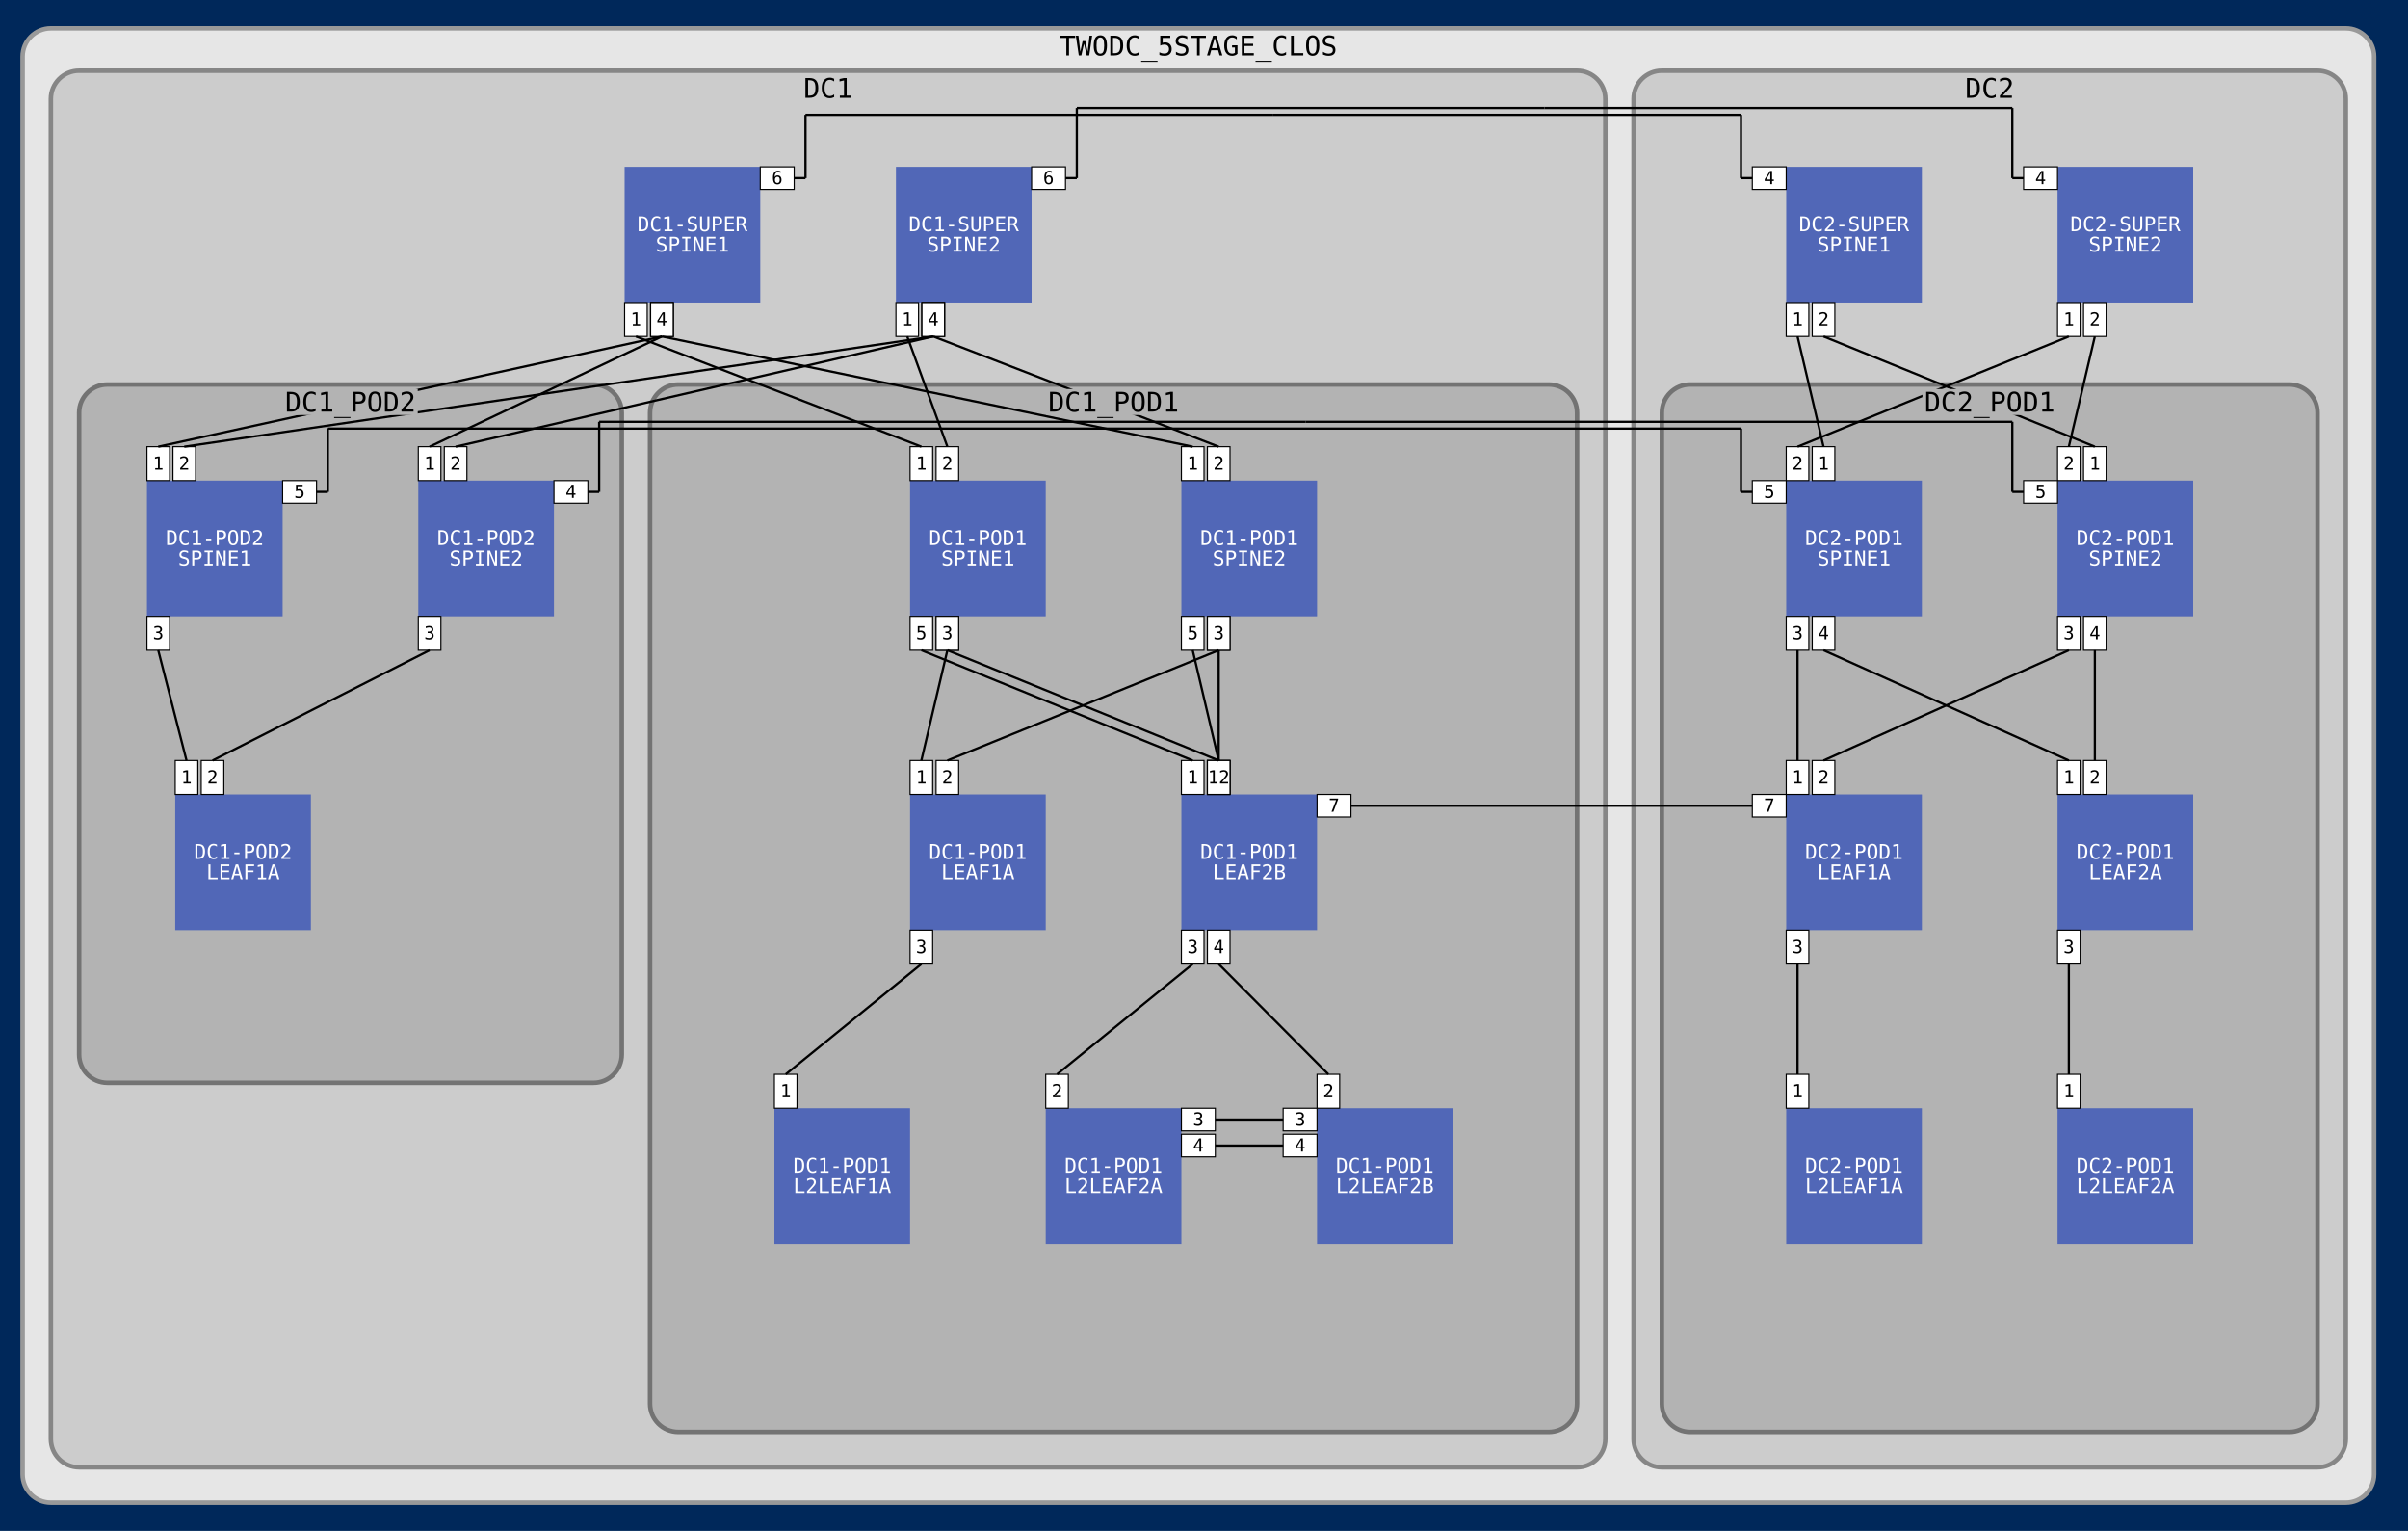
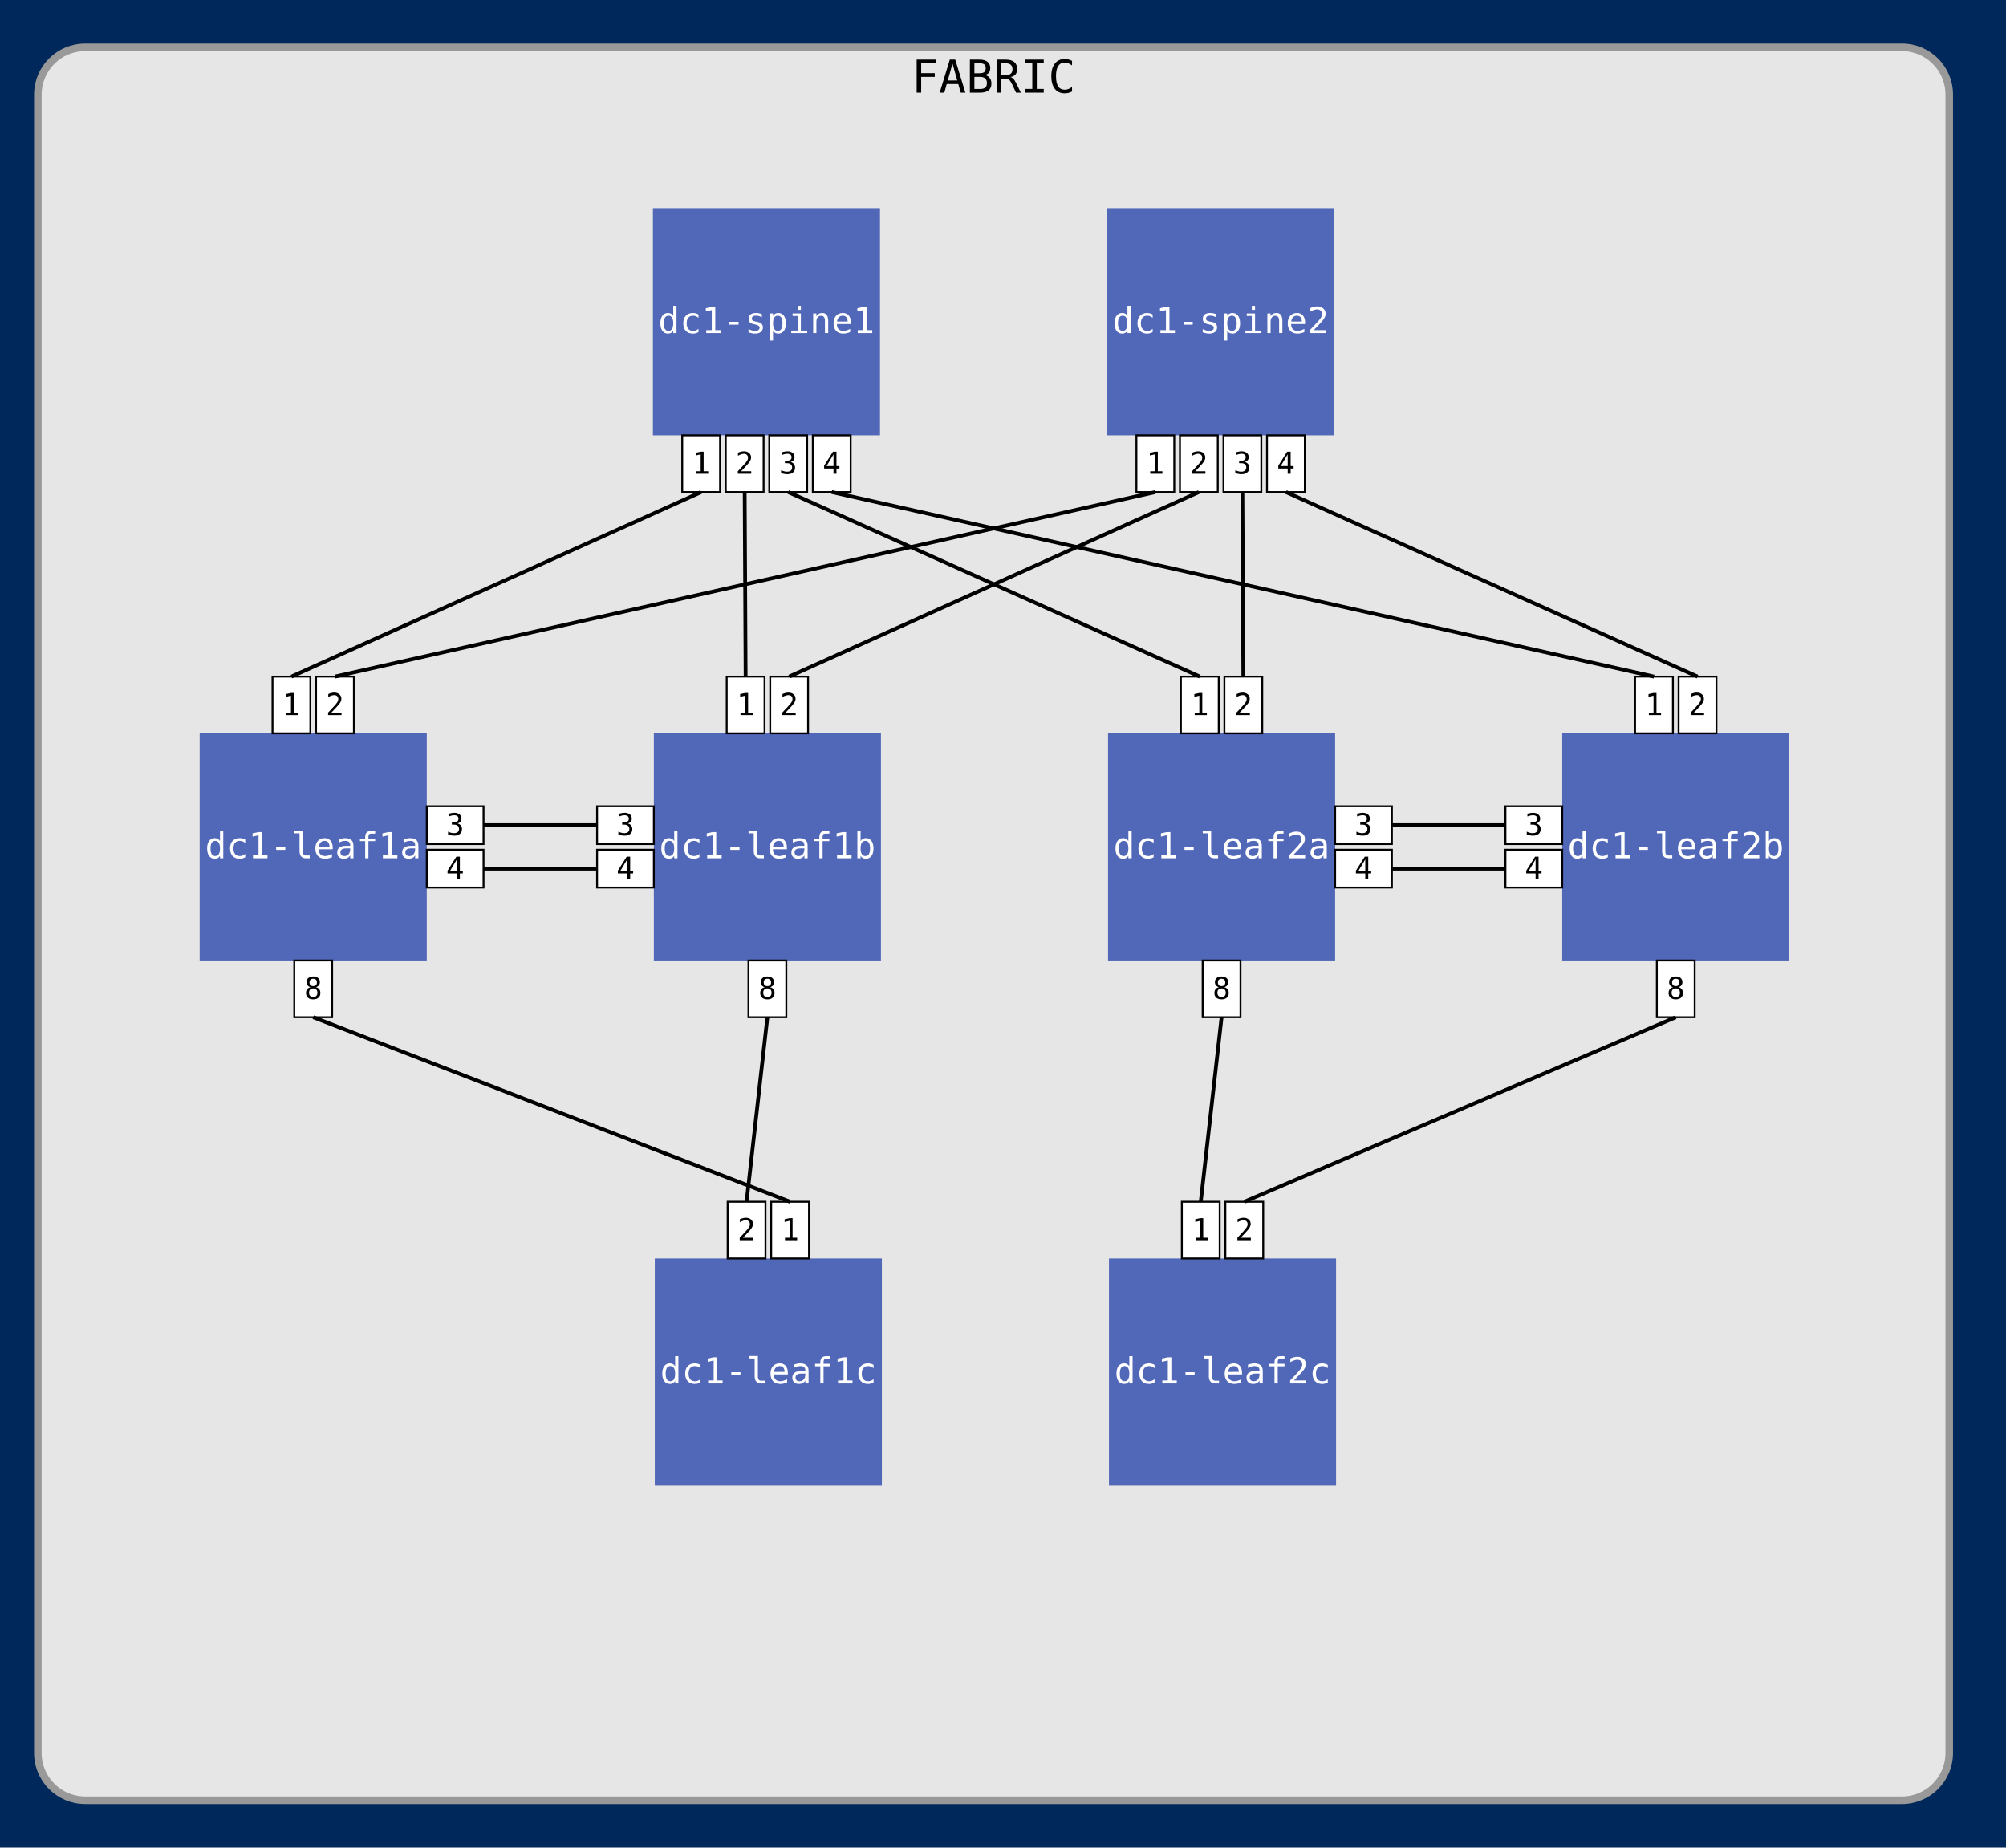
- <svg xmlns="http://www.w3.org/2000/svg" width="500" height="317.782" viewBox="0 -1353.75 2130 1353.75" font-family="monospace">
+ <svg xmlns="http://www.w3.org/2000/svg" width="1060" height="976.25" viewBox="0 -976.25 1060 976.25" font-family="monospace">
  <defs>
</defs>
-   <rect x="0" y="-1353.75" width="2130" height="1353.75" fill="#00285A" />
-   <rect x="20" y="-1328.75" width="2080" height="1303.75" fill="hsl(0, 0%, 90%)" rx="25" stroke="hsl(0, 0%, 60.0%)" stroke-width="4" />
-   <rect x="45" y="-1291.25" width="1375" height="1235.0" fill="hsl(0, 0%, 80%)" rx="25" stroke="hsl(0, 0%, 52.5%)" stroke-width="4" />
-   <rect x="70" y="-1013.75" width="480" height="617.5" fill="hsl(0, 0%, 70%)" rx="25" stroke="hsl(0, 0%, 45.0%)" stroke-width="4" />
-   <rect x="155.0" y="-651.25" width="120" height="120" fill="#5167B7" text="DC1-POD2-LEAF1A" />
-   <text x="215.0" y="-594.25" font-size="18" fill="white" text-anchor="middle" dy="0em">DC1-POD2</text>
-   <text x="215.0" y="-576.25" font-size="18" fill="white" text-anchor="middle" dy="0em">LEAF1A</text>
-   <rect x="130.0" y="-928.75" width="120" height="120" fill="#5167B7" text="DC1-POD2-SPINE1" />
-   <text x="190.0" y="-871.75" font-size="18" fill="white" text-anchor="middle" dy="0em">DC1-POD2</text>
-   <text x="190.0" y="-853.75" font-size="18" fill="white" text-anchor="middle" dy="0em">SPINE1</text>
-   <rect x="370.0" y="-928.75" width="120" height="120" fill="#5167B7" text="DC1-POD2-SPINE2" />
-   <text x="430.0" y="-871.75" font-size="18" fill="white" text-anchor="middle" dy="0em">DC1-POD2</text>
-   <text x="430.0" y="-853.75" font-size="18" fill="white" text-anchor="middle" dy="0em">SPINE2</text>
-   <rect x="575" y="-1013.75" width="820" height="926.25" fill="hsl(0, 0%, 70%)" rx="25" stroke="hsl(0, 0%, 45.0%)" stroke-width="4" />
-   <rect x="685.0" y="-373.75" width="120" height="120" fill="#5167B7" text="DC1-POD1-L2LEAF1A" />
-   <text x="745.0" y="-316.75" font-size="18" fill="white" text-anchor="middle" dy="0em">DC1-POD1</text>
-   <text x="745.0" y="-298.75" font-size="18" fill="white" text-anchor="middle" dy="0em">L2LEAF1A</text>
-   <rect x="925.0" y="-373.75" width="120" height="120" fill="#5167B7" text="DC1-POD1-L2LEAF2A" />
-   <text x="985.0" y="-316.75" font-size="18" fill="white" text-anchor="middle" dy="0em">DC1-POD1</text>
-   <text x="985.0" y="-298.75" font-size="18" fill="white" text-anchor="middle" dy="0em">L2LEAF2A</text>
-   <rect x="1165.0" y="-373.75" width="120" height="120" fill="#5167B7" text="DC1-POD1-L2LEAF2B" />
-   <text x="1225.0" y="-316.75" font-size="18" fill="white" text-anchor="middle" dy="0em">DC1-POD1</text>
-   <text x="1225.0" y="-298.75" font-size="18" fill="white" text-anchor="middle" dy="0em">L2LEAF2B</text>
-   <rect x="805.0" y="-651.25" width="120" height="120" fill="#5167B7" text="DC1-POD1-LEAF1A" />
-   <text x="865.0" y="-594.25" font-size="18" fill="white" text-anchor="middle" dy="0em">DC1-POD1</text>
-   <text x="865.0" y="-576.25" font-size="18" fill="white" text-anchor="middle" dy="0em">LEAF1A</text>
-   <rect x="1045.0" y="-651.25" width="120" height="120" fill="#5167B7" text="DC1-POD1-LEAF2B" />
-   <text x="1105.0" y="-594.25" font-size="18" fill="white" text-anchor="middle" dy="0em">DC1-POD1</text>
-   <text x="1105.0" y="-576.25" font-size="18" fill="white" text-anchor="middle" dy="0em">LEAF2B</text>
-   <rect x="805.0" y="-928.75" width="120" height="120" fill="#5167B7" text="DC1-POD1-SPINE1" />
-   <text x="865.0" y="-871.75" font-size="18" fill="white" text-anchor="middle" dy="0em">DC1-POD1</text>
-   <text x="865.0" y="-853.75" font-size="18" fill="white" text-anchor="middle" dy="0em">SPINE1</text>
-   <rect x="1045.0" y="-928.75" width="120" height="120" fill="#5167B7" text="DC1-POD1-SPINE2" />
-   <text x="1105.0" y="-871.75" font-size="18" fill="white" text-anchor="middle" dy="0em">DC1-POD1</text>
-   <text x="1105.0" y="-853.75" font-size="18" fill="white" text-anchor="middle" dy="0em">SPINE2</text>
-   <rect x="552.5" y="-1206.25" width="120" height="120" fill="#5167B7" text="DC1-SUPER-SPINE1" />
-   <text x="612.5" y="-1149.25" font-size="18" fill="white" text-anchor="middle" dy="0em">DC1-SUPER</text>
-   <text x="612.5" y="-1131.25" font-size="18" fill="white" text-anchor="middle" dy="0em">SPINE1</text>
-   <rect x="792.5" y="-1206.25" width="120" height="120" fill="#5167B7" text="DC1-SUPER-SPINE2" />
-   <text x="852.5" y="-1149.25" font-size="18" fill="white" text-anchor="middle" dy="0em">DC1-SUPER</text>
-   <text x="852.5" y="-1131.25" font-size="18" fill="white" text-anchor="middle" dy="0em">SPINE2</text>
-   <rect x="1445" y="-1291.25" width="630" height="1235.0" fill="hsl(0, 0%, 80%)" rx="25" stroke="hsl(0, 0%, 52.5%)" stroke-width="4" />
-   <rect x="1470" y="-1013.75" width="580" height="926.25" fill="hsl(0, 0%, 70%)" rx="25" stroke="hsl(0, 0%, 45.0%)" stroke-width="4" />
-   <rect x="1580.0" y="-373.75" width="120" height="120" fill="#5167B7" text="DC2-POD1-L2LEAF1A" />
-   <text x="1640.0" y="-316.75" font-size="18" fill="white" text-anchor="middle" dy="0em">DC2-POD1</text>
-   <text x="1640.0" y="-298.75" font-size="18" fill="white" text-anchor="middle" dy="0em">L2LEAF1A</text>
-   <rect x="1820.0" y="-373.75" width="120" height="120" fill="#5167B7" text="DC2-POD1-L2LEAF2A" />
-   <text x="1880.0" y="-316.75" font-size="18" fill="white" text-anchor="middle" dy="0em">DC2-POD1</text>
-   <text x="1880.0" y="-298.75" font-size="18" fill="white" text-anchor="middle" dy="0em">L2LEAF2A</text>
-   <rect x="1580.0" y="-651.25" width="120" height="120" fill="#5167B7" text="DC2-POD1-LEAF1A" />
-   <text x="1640.0" y="-594.25" font-size="18" fill="white" text-anchor="middle" dy="0em">DC2-POD1</text>
-   <text x="1640.0" y="-576.25" font-size="18" fill="white" text-anchor="middle" dy="0em">LEAF1A</text>
-   <rect x="1820.0" y="-651.25" width="120" height="120" fill="#5167B7" text="DC2-POD1-LEAF2A" />
-   <text x="1880.0" y="-594.25" font-size="18" fill="white" text-anchor="middle" dy="0em">DC2-POD1</text>
-   <text x="1880.0" y="-576.25" font-size="18" fill="white" text-anchor="middle" dy="0em">LEAF2A</text>
-   <rect x="1580.0" y="-928.75" width="120" height="120" fill="#5167B7" text="DC2-POD1-SPINE1" />
-   <text x="1640.0" y="-871.75" font-size="18" fill="white" text-anchor="middle" dy="0em">DC2-POD1</text>
-   <text x="1640.0" y="-853.75" font-size="18" fill="white" text-anchor="middle" dy="0em">SPINE1</text>
-   <rect x="1820.0" y="-928.75" width="120" height="120" fill="#5167B7" text="DC2-POD1-SPINE2" />
-   <text x="1880.0" y="-871.75" font-size="18" fill="white" text-anchor="middle" dy="0em">DC2-POD1</text>
-   <text x="1880.0" y="-853.75" font-size="18" fill="white" text-anchor="middle" dy="0em">SPINE2</text>
-   <rect x="1580.0" y="-1206.25" width="120" height="120" fill="#5167B7" text="DC2-SUPER-SPINE1" />
-   <text x="1640.0" y="-1149.25" font-size="18" fill="white" text-anchor="middle" dy="0em">DC2-SUPER</text>
-   <text x="1640.0" y="-1131.25" font-size="18" fill="white" text-anchor="middle" dy="0em">SPINE1</text>
-   <rect x="1820.0" y="-1206.25" width="120" height="120" fill="#5167B7" text="DC2-SUPER-SPINE2" />
-   <text x="1880.0" y="-1149.25" font-size="18" fill="white" text-anchor="middle" dy="0em">DC2-SUPER</text>
-   <text x="1880.0" y="-1131.25" font-size="18" fill="white" text-anchor="middle" dy="0em">SPINE2</text>
-   <rect x="552.5" y="-1086.25" width="20" height="30" fill="white" stroke="black" />
-   <text x="562.5" y="-1065.917" font-size="16" fill="black" text-anchor="middle" dy="0em">1</text>
-   <rect x="575.5" y="-1086.25" width="20" height="30" fill="white" stroke="black" />
-   <text x="585.5" y="-1065.917" font-size="16" fill="black" text-anchor="middle" dy="0em">2</text>
-   <rect x="575.5" y="-1086.25" width="20" height="30" fill="white" stroke="black" />
-   <text x="585.5" y="-1065.917" font-size="16" fill="black" text-anchor="middle" dy="0em">3</text>
-   <rect x="575.5" y="-1086.25" width="20" height="30" fill="white" stroke="black" />
-   <text x="585.5" y="-1065.917" font-size="16" fill="black" text-anchor="middle" dy="0em">4</text>
-   <rect x="672.5" y="-1206.25" width="30" height="20" fill="white" stroke="black" />
-   <text x="687.5" y="-1190.917" font-size="16" fill="black" text-anchor="middle" dy="0em">6</text>
-   <rect x="792.5" y="-1086.25" width="20" height="30" fill="white" stroke="black" />
-   <text x="802.5" y="-1065.917" font-size="16" fill="black" text-anchor="middle" dy="0em">1</text>
-   <rect x="815.5" y="-1086.25" width="20" height="30" fill="white" stroke="black" />
-   <text x="825.5" y="-1065.917" font-size="16" fill="black" text-anchor="middle" dy="0em">2</text>
-   <rect x="815.5" y="-1086.25" width="20" height="30" fill="white" stroke="black" />
-   <text x="825.5" y="-1065.917" font-size="16" fill="black" text-anchor="middle" dy="0em">3</text>
-   <rect x="815.5" y="-1086.25" width="20" height="30" fill="white" stroke="black" />
-   <text x="825.5" y="-1065.917" font-size="16" fill="black" text-anchor="middle" dy="0em">4</text>
-   <rect x="912.5" y="-1206.25" width="30" height="20" fill="white" stroke="black" />
-   <text x="927.5" y="-1190.917" font-size="16" fill="black" text-anchor="middle" dy="0em">6</text>
-   <rect x="1820.0" y="-1086.25" width="20" height="30" fill="white" stroke="black" />
-   <text x="1830.0" y="-1065.917" font-size="16" fill="black" text-anchor="middle" dy="0em">1</text>
-   <rect x="1843.0" y="-1086.25" width="20" height="30" fill="white" stroke="black" />
-   <text x="1853.0" y="-1065.917" font-size="16" fill="black" text-anchor="middle" dy="0em">2</text>
-   <rect x="1790.0" y="-1206.25" width="30" height="20" fill="white" stroke="black" />
-   <text x="1805.0" y="-1190.917" font-size="16" fill="black" text-anchor="middle" dy="0em">4</text>
-   <rect x="1580.0" y="-1086.25" width="20" height="30" fill="white" stroke="black" />
-   <text x="1590.0" y="-1065.917" font-size="16" fill="black" text-anchor="middle" dy="0em">1</text>
-   <rect x="1603.0" y="-1086.25" width="20" height="30" fill="white" stroke="black" />
-   <text x="1613.0" y="-1065.917" font-size="16" fill="black" text-anchor="middle" dy="0em">2</text>
-   <rect x="1550.0" y="-1206.25" width="30" height="20" fill="white" stroke="black" />
-   <text x="1565.0" y="-1190.917" font-size="16" fill="black" text-anchor="middle" dy="0em">4</text>
-   <rect x="805.0" y="-958.75" width="20" height="30" fill="white" stroke="black" />
-   <text x="815.0" y="-938.417" font-size="16" fill="black" text-anchor="middle" dy="0em">1</text>
-   <rect x="828.0" y="-958.75" width="20" height="30" fill="white" stroke="black" />
-   <text x="838.0" y="-938.417" font-size="16" fill="black" text-anchor="middle" dy="0em">2</text>
-   <rect x="805.0" y="-808.75" width="20" height="30" fill="white" stroke="black" />
-   <text x="815.0" y="-788.417" font-size="16" fill="black" text-anchor="middle" dy="0em">5</text>
-   <rect x="828.0" y="-808.75" width="20" height="30" fill="white" stroke="black" />
-   <text x="838.0" y="-788.417" font-size="16" fill="black" text-anchor="middle" dy="0em">8</text>
-   <rect x="828.0" y="-808.75" width="20" height="30" fill="white" stroke="black" />
-   <text x="838.0" y="-788.417" font-size="16" fill="black" text-anchor="middle" dy="0em">3</text>
-   <rect x="1045.0" y="-958.75" width="20" height="30" fill="white" stroke="black" />
-   <text x="1055.0" y="-938.417" font-size="16" fill="black" text-anchor="middle" dy="0em">1</text>
-   <rect x="1068.0" y="-958.75" width="20" height="30" fill="white" stroke="black" />
-   <text x="1078.0" y="-938.417" font-size="16" fill="black" text-anchor="middle" dy="0em">2</text>
-   <rect x="1045.0" y="-808.75" width="20" height="30" fill="white" stroke="black" />
-   <text x="1055.0" y="-788.417" font-size="16" fill="black" text-anchor="middle" dy="0em">5</text>
-   <rect x="1068.0" y="-808.75" width="20" height="30" fill="white" stroke="black" />
-   <text x="1078.0" y="-788.417" font-size="16" fill="black" text-anchor="middle" dy="0em">8</text>
-   <rect x="1068.0" y="-808.75" width="20" height="30" fill="white" stroke="black" />
-   <text x="1078.0" y="-788.417" font-size="16" fill="black" text-anchor="middle" dy="0em">3</text>
-   <rect x="130.0" y="-958.75" width="20" height="30" fill="white" stroke="black" />
-   <text x="140.0" y="-938.417" font-size="16" fill="black" text-anchor="middle" dy="0em">1</text>
-   <rect x="153.0" y="-958.75" width="20" height="30" fill="white" stroke="black" />
-   <text x="163.0" y="-938.417" font-size="16" fill="black" text-anchor="middle" dy="0em">2</text>
-   <rect x="130.0" y="-808.75" width="20" height="30" fill="white" stroke="black" />
-   <text x="140.0" y="-788.417" font-size="16" fill="black" text-anchor="middle" dy="0em">3</text>
-   <rect x="250.0" y="-928.75" width="30" height="20" fill="white" stroke="black" />
-   <text x="265.0" y="-913.417" font-size="16" fill="black" text-anchor="middle" dy="0em">5</text>
-   <rect x="370.0" y="-958.75" width="20" height="30" fill="white" stroke="black" />
-   <text x="380.0" y="-938.417" font-size="16" fill="black" text-anchor="middle" dy="0em">1</text>
-   <rect x="393.0" y="-958.75" width="20" height="30" fill="white" stroke="black" />
-   <text x="403.0" y="-938.417" font-size="16" fill="black" text-anchor="middle" dy="0em">2</text>
-   <rect x="370.0" y="-808.75" width="20" height="30" fill="white" stroke="black" />
-   <text x="380.0" y="-788.417" font-size="16" fill="black" text-anchor="middle" dy="0em">3</text>
-   <rect x="490.0" y="-928.75" width="30" height="20" fill="white" stroke="black" />
-   <text x="505.0" y="-913.417" font-size="16" fill="black" text-anchor="middle" dy="0em">4</text>
-   <rect x="1580.0" y="-958.75" width="20" height="30" fill="white" stroke="black" />
-   <text x="1590.0" y="-938.417" font-size="16" fill="black" text-anchor="middle" dy="0em">2</text>
-   <rect x="1603.0" y="-958.75" width="20" height="30" fill="white" stroke="black" />
-   <text x="1613.0" y="-938.417" font-size="16" fill="black" text-anchor="middle" dy="0em">1</text>
-   <rect x="1580.0" y="-808.75" width="20" height="30" fill="white" stroke="black" />
-   <text x="1590.0" y="-788.417" font-size="16" fill="black" text-anchor="middle" dy="0em">3</text>
-   <rect x="1603.0" y="-808.75" width="20" height="30" fill="white" stroke="black" />
-   <text x="1613.0" y="-788.417" font-size="16" fill="black" text-anchor="middle" dy="0em">4</text>
-   <rect x="1550.0" y="-928.75" width="30" height="20" fill="white" stroke="black" />
-   <text x="1565.0" y="-913.417" font-size="16" fill="black" text-anchor="middle" dy="0em">5</text>
-   <rect x="1820.0" y="-958.75" width="20" height="30" fill="white" stroke="black" />
-   <text x="1830.0" y="-938.417" font-size="16" fill="black" text-anchor="middle" dy="0em">2</text>
-   <rect x="1843.0" y="-958.75" width="20" height="30" fill="white" stroke="black" />
-   <text x="1853.0" y="-938.417" font-size="16" fill="black" text-anchor="middle" dy="0em">1</text>
-   <rect x="1820.0" y="-808.75" width="20" height="30" fill="white" stroke="black" />
-   <text x="1830.0" y="-788.417" font-size="16" fill="black" text-anchor="middle" dy="0em">3</text>
-   <rect x="1843.0" y="-808.75" width="20" height="30" fill="white" stroke="black" />
-   <text x="1853.0" y="-788.417" font-size="16" fill="black" text-anchor="middle" dy="0em">4</text>
-   <rect x="1790.0" y="-928.75" width="30" height="20" fill="white" stroke="black" />
-   <text x="1805.0" y="-913.417" font-size="16" fill="black" text-anchor="middle" dy="0em">5</text>
-   <rect x="805.0" y="-681.25" width="20" height="30" fill="white" stroke="black" />
-   <text x="815.0" y="-660.917" font-size="16" fill="black" text-anchor="middle" dy="0em">1</text>
-   <rect x="828.0" y="-681.25" width="20" height="30" fill="white" stroke="black" />
-   <text x="838.0" y="-660.917" font-size="16" fill="black" text-anchor="middle" dy="0em">2</text>
-   <rect x="805.0" y="-531.25" width="20" height="30" fill="white" stroke="black" />
-   <text x="815.0" y="-510.917" font-size="16" fill="black" text-anchor="middle" dy="0em">3</text>
-   <rect x="1045.0" y="-681.25" width="20" height="30" fill="white" stroke="black" />
-   <text x="1055.0" y="-660.917" font-size="16" fill="black" text-anchor="middle" dy="0em">1</text>
-   <rect x="1068.0" y="-681.25" width="20" height="30" fill="white" stroke="black" />
-   <text x="1078.0" y="-660.917" font-size="16" fill="black" text-anchor="middle" dy="0em">2</text>
-   <rect x="1068.0" y="-681.25" width="20" height="30" fill="white" stroke="black" />
-   <text x="1078.0" y="-660.917" font-size="16" fill="black" text-anchor="middle" dy="0em">11</text>
-   <rect x="1068.0" y="-681.25" width="20" height="30" fill="white" stroke="black" />
-   <text x="1078.0" y="-660.917" font-size="16" fill="black" text-anchor="middle" dy="0em">12</text>
-   <rect x="1045.0" y="-531.25" width="20" height="30" fill="white" stroke="black" />
-   <text x="1055.0" y="-510.917" font-size="16" fill="black" text-anchor="middle" dy="0em">3</text>
-   <rect x="1068.0" y="-531.25" width="20" height="30" fill="white" stroke="black" />
-   <text x="1078.0" y="-510.917" font-size="16" fill="black" text-anchor="middle" dy="0em">4</text>
-   <rect x="1165.0" y="-651.25" width="30" height="20" fill="white" stroke="black" />
-   <text x="1180.0" y="-635.917" font-size="16" fill="black" text-anchor="middle" dy="0em">7</text>
-   <rect x="155.0" y="-681.25" width="20" height="30" fill="white" stroke="black" />
-   <text x="165.0" y="-660.917" font-size="16" fill="black" text-anchor="middle" dy="0em">1</text>
-   <rect x="178.0" y="-681.25" width="20" height="30" fill="white" stroke="black" />
-   <text x="188.0" y="-660.917" font-size="16" fill="black" text-anchor="middle" dy="0em">2</text>
-   <rect x="1580.0" y="-681.25" width="20" height="30" fill="white" stroke="black" />
-   <text x="1590.0" y="-660.917" font-size="16" fill="black" text-anchor="middle" dy="0em">1</text>
-   <rect x="1603.0" y="-681.25" width="20" height="30" fill="white" stroke="black" />
-   <text x="1613.0" y="-660.917" font-size="16" fill="black" text-anchor="middle" dy="0em">2</text>
-   <rect x="1580.0" y="-531.25" width="20" height="30" fill="white" stroke="black" />
-   <text x="1590.0" y="-510.917" font-size="16" fill="black" text-anchor="middle" dy="0em">3</text>
-   <rect x="1550.0" y="-651.25" width="30" height="20" fill="white" stroke="black" />
-   <text x="1565.0" y="-635.917" font-size="16" fill="black" text-anchor="middle" dy="0em">7</text>
-   <rect x="1820.0" y="-681.25" width="20" height="30" fill="white" stroke="black" />
-   <text x="1830.0" y="-660.917" font-size="16" fill="black" text-anchor="middle" dy="0em">1</text>
-   <rect x="1843.0" y="-681.25" width="20" height="30" fill="white" stroke="black" />
-   <text x="1853.0" y="-660.917" font-size="16" fill="black" text-anchor="middle" dy="0em">2</text>
-   <rect x="1820.0" y="-531.25" width="20" height="30" fill="white" stroke="black" />
-   <text x="1830.0" y="-510.917" font-size="16" fill="black" text-anchor="middle" dy="0em">3</text>
-   <rect x="685.0" y="-403.75" width="20" height="30" fill="white" stroke="black" />
-   <text x="695.0" y="-383.417" font-size="16" fill="black" text-anchor="middle" dy="0em">1</text>
-   <rect x="925.0" y="-403.75" width="20" height="30" fill="white" stroke="black" />
-   <text x="935.0" y="-383.417" font-size="16" fill="black" text-anchor="middle" dy="0em">2</text>
-   <rect x="1045.0" y="-373.75" width="30" height="20" fill="white" stroke="black" />
-   <text x="1060.0" y="-358.417" font-size="16" fill="black" text-anchor="middle" dy="0em">3</text>
-   <rect x="1045.0" y="-350.75" width="30" height="20" fill="white" stroke="black" />
-   <text x="1060.0" y="-335.417" font-size="16" fill="black" text-anchor="middle" dy="0em">4</text>
-   <rect x="1165.0" y="-403.75" width="20" height="30" fill="white" stroke="black" />
-   <text x="1175.0" y="-383.417" font-size="16" fill="black" text-anchor="middle" dy="0em">2</text>
-   <rect x="1135.0" y="-373.75" width="30" height="20" fill="white" stroke="black" />
-   <text x="1150.0" y="-358.417" font-size="16" fill="black" text-anchor="middle" dy="0em">3</text>
-   <rect x="1135.0" y="-350.75" width="30" height="20" fill="white" stroke="black" />
-   <text x="1150.0" y="-335.417" font-size="16" fill="black" text-anchor="middle" dy="0em">4</text>
-   <rect x="1580.0" y="-403.75" width="20" height="30" fill="white" stroke="black" />
-   <text x="1590.0" y="-383.417" font-size="16" fill="black" text-anchor="middle" dy="0em">1</text>
-   <rect x="1820.0" y="-403.75" width="20" height="30" fill="white" stroke="black" />
-   <text x="1830.0" y="-383.417" font-size="16" fill="black" text-anchor="middle" dy="0em">1</text>
-   <path d="M562.5,-1056.25 L815.0,-958.75" stroke="black" stroke-width="2" />
-   <path d="M585.5,-1056.25 L1055.0,-958.75" stroke="black" stroke-width="2" />
-   <path d="M585.5,-1056.25 L140.0,-958.75" stroke="black" stroke-width="2" />
-   <path d="M585.5,-1056.25 L380.0,-958.75" stroke="black" stroke-width="2" />
-   <path d="M702.5,-1196.25 L712.5,-1196.25" stroke="black" stroke-width="2" />
-   <path d="M712.5,-1196.25 L712.5,-1252.25" stroke="black" stroke-width="2" />
-   <path d="M712.5,-1252.25 L1126.25,-1252.25" stroke="black" stroke-width="2" />
-   <path d="M1550.0,-1196.25 L1540.0,-1196.25" stroke="black" stroke-width="2" />
-   <path d="M1540.0,-1196.25 L1540.0,-1252.25" stroke="black" stroke-width="2" />
-   <path d="M1540.0,-1252.25 L1126.25,-1252.25" stroke="black" stroke-width="2" />
-   <path d="M802.5,-1056.25 L838.0,-958.75" stroke="black" stroke-width="2" />
-   <path d="M825.5,-1056.25 L1078.0,-958.75" stroke="black" stroke-width="2" />
-   <path d="M825.5,-1056.25 L163.0,-958.75" stroke="black" stroke-width="2" />
-   <path d="M825.5,-1056.25 L403.0,-958.75" stroke="black" stroke-width="2" />
-   <path d="M942.5,-1196.25 L952.5,-1196.25" stroke="black" stroke-width="2" />
-   <path d="M952.5,-1196.25 L952.5,-1258.25" stroke="black" stroke-width="2" />
-   <path d="M952.5,-1258.25 L1366.25,-1258.25" stroke="black" stroke-width="2" />
-   <path d="M1790.0,-1196.25 L1780.0,-1196.25" stroke="black" stroke-width="2" />
-   <path d="M1780.0,-1196.25 L1780.0,-1258.25" stroke="black" stroke-width="2" />
-   <path d="M1780.0,-1258.25 L1366.25,-1258.25" stroke="black" stroke-width="2" />
-   <path d="M140.0,-778.75 L165.0,-681.25" stroke="black" stroke-width="2" />
-   <path d="M280.0,-918.75 L290.0,-918.75" stroke="black" stroke-width="2" />
-   <path d="M290.0,-918.75 L290.0,-974.75" stroke="black" stroke-width="2" />
-   <path d="M290.0,-974.75 L915.0,-974.75" stroke="black" stroke-width="2" />
-   <path d="M1550.0,-918.75 L1540.0,-918.75" stroke="black" stroke-width="2" />
-   <path d="M1540.0,-918.75 L1540.0,-974.75" stroke="black" stroke-width="2" />
-   <path d="M1540.0,-974.75 L915.0,-974.75" stroke="black" stroke-width="2" />
-   <path d="M380.0,-778.75 L188.0,-681.25" stroke="black" stroke-width="2" />
-   <path d="M520.0,-918.75 L530.0,-918.75" stroke="black" stroke-width="2" />
-   <path d="M530.0,-918.75 L530.0,-980.75" stroke="black" stroke-width="2" />
-   <path d="M530.0,-980.75 L1155.0,-980.75" stroke="black" stroke-width="2" />
-   <path d="M1790.0,-918.75 L1780.0,-918.75" stroke="black" stroke-width="2" />
-   <path d="M1780.0,-918.75 L1780.0,-980.75" stroke="black" stroke-width="2" />
-   <path d="M1780.0,-980.75 L1155.0,-980.75" stroke="black" stroke-width="2" />
-   <path d="M1055.0,-681.25 L815.0,-778.75" stroke="black" stroke-width="2" />
-   <path d="M1078.0,-681.25 L1055.0,-778.75" stroke="black" stroke-width="2" />
-   <path d="M1055.0,-501.25 L935.0,-403.75" stroke="black" stroke-width="2" />
-   <path d="M1078.0,-501.25 L1175.0,-403.75" stroke="black" stroke-width="2" />
-   <path d="M1078.0,-681.25 L838.0,-778.75" stroke="black" stroke-width="2" />
-   <path d="M1078.0,-681.25 L1078.0,-778.75" stroke="black" stroke-width="2" />
-   <path d="M1195.0,-641.25 L1550.0,-641.25" stroke="black" stroke-width="2" />
-   <path d="M1135.0,-363.75 L1075.0,-363.75" stroke="black" stroke-width="2" />
-   <path d="M1135.0,-340.75 L1075.0,-340.75" stroke="black" stroke-width="2" />
-   <path d="M695.0,-403.75 L815.0,-501.25" stroke="black" stroke-width="2" />
-   <path d="M815.0,-681.25 L838.0,-778.75" stroke="black" stroke-width="2" />
-   <path d="M838.0,-681.25 L1078.0,-778.75" stroke="black" stroke-width="2" />
-   <path d="M1830.0,-1056.25 L1590.0,-958.75" stroke="black" stroke-width="2" />
-   <path d="M1853.0,-1056.25 L1830.0,-958.75" stroke="black" stroke-width="2" />
-   <path d="M1590.0,-1056.25 L1613.0,-958.75" stroke="black" stroke-width="2" />
-   <path d="M1613.0,-1056.25 L1853.0,-958.75" stroke="black" stroke-width="2" />
-   <path d="M1590.0,-681.25 L1590.0,-778.75" stroke="black" stroke-width="2" />
-   <path d="M1613.0,-681.25 L1830.0,-778.75" stroke="black" stroke-width="2" />
-   <path d="M1590.0,-501.25 L1590.0,-403.75" stroke="black" stroke-width="2" />
-   <path d="M1830.0,-403.75 L1830.0,-501.25" stroke="black" stroke-width="2" />
-   <path d="M1613.0,-778.75 L1830.0,-681.25" stroke="black" stroke-width="2" />
-   <path d="M1853.0,-778.75 L1853.0,-681.25" stroke="black" stroke-width="2" />
-   <rect x="933.52" y="-1324.75" width="252.96" height="23" fill="hsl(0, 0%, 90%)" />
-   <text x="1060.0" y="-1304.75" font-size="24" fill="black" text-anchor="middle" dy="0em">TWODC_5STAGE_CLOS</text>
-   <rect x="710.18" y="-1287.25" width="44.64" height="23" fill="hsl(0, 0%, 80%)" />
-   <text x="732.5" y="-1267.25" font-size="24" fill="black" text-anchor="middle" dy="0em">DC1</text>
-   <rect x="250.48" y="-1009.75" width="119.04" height="23" fill="hsl(0, 0%, 70%)" />
-   <text x="310.0" y="-989.75" font-size="24" fill="black" text-anchor="middle" dy="0em">DC1_POD2</text>
-   <rect x="925.48" y="-1009.75" width="119.04" height="23" fill="hsl(0, 0%, 70%)" />
-   <text x="985.0" y="-989.75" font-size="24" fill="black" text-anchor="middle" dy="0em">DC1_POD1</text>
-   <rect x="1737.68" y="-1287.25" width="44.64" height="23" fill="hsl(0, 0%, 80%)" />
-   <text x="1760.0" y="-1267.25" font-size="24" fill="black" text-anchor="middle" dy="0em">DC2</text>
-   <rect x="1700.48" y="-1009.75" width="119.04" height="23" fill="hsl(0, 0%, 70%)" />
-   <text x="1760.0" y="-989.75" font-size="24" fill="black" text-anchor="middle" dy="0em">DC2_POD1</text>
+   <rect x="0" y="-976.25" width="1060" height="976.25" fill="#00285A" />
+   <rect x="20" y="-951.25" width="1010" height="926.25" fill="hsl(0, 0%, 90%)" rx="25" stroke="hsl(0, 0%, 60.0%)" stroke-width="4" />
+   <rect x="346.0" y="-311.25" width="120" height="120" fill="#5167B7" text="dc1-leaf1c" />
+   <text x="406.0" y="-245.25" font-size="19" fill="white" text-anchor="middle" dy="0em">dc1-leaf1c</text>
+   <rect x="586.0" y="-311.25" width="120" height="120" fill="#5167B7" text="dc1-leaf2c" />
+   <text x="646.0" y="-245.25" font-size="19" fill="white" text-anchor="middle" dy="0em">dc1-leaf2c</text>
+   <rect x="105.5" y="-588.75" width="120" height="120" fill="#5167B7" text="dc1-leaf1a" />
+   <text x="165.5" y="-522.75" font-size="19" fill="white" text-anchor="middle" dy="0em">dc1-leaf1a</text>
+   <rect x="345.5" y="-588.75" width="120" height="120" fill="#5167B7" text="dc1-leaf1b" />
+   <text x="405.5" y="-522.75" font-size="19" fill="white" text-anchor="middle" dy="0em">dc1-leaf1b</text>
+   <rect x="585.5" y="-588.75" width="120" height="120" fill="#5167B7" text="dc1-leaf2a" />
+   <text x="645.5" y="-522.75" font-size="19" fill="white" text-anchor="middle" dy="0em">dc1-leaf2a</text>
+   <rect x="825.5" y="-588.75" width="120" height="120" fill="#5167B7" text="dc1-leaf2b" />
+   <text x="885.5" y="-522.75" font-size="19" fill="white" text-anchor="middle" dy="0em">dc1-leaf2b</text>
+   <rect x="345.0" y="-866.25" width="120" height="120" fill="#5167B7" text="dc1-spine1" />
+   <text x="405.0" y="-800.25" font-size="19" fill="white" text-anchor="middle" dy="0em">dc1-spine1</text>
+   <rect x="585.0" y="-866.25" width="120" height="120" fill="#5167B7" text="dc1-spine2" />
+   <text x="645.0" y="-800.25" font-size="19" fill="white" text-anchor="middle" dy="0em">dc1-spine2</text>
+   <rect x="360.5" y="-746.25" width="20" height="30" fill="white" stroke="black" />
+   <text x="370.5" y="-725.917" font-size="16" fill="black" text-anchor="middle" dy="0em">1</text>
+   <rect x="383.5" y="-746.25" width="20" height="30" fill="white" stroke="black" />
+   <text x="393.5" y="-725.917" font-size="16" fill="black" text-anchor="middle" dy="0em">2</text>
+   <rect x="406.5" y="-746.25" width="20" height="30" fill="white" stroke="black" />
+   <text x="416.5" y="-725.917" font-size="16" fill="black" text-anchor="middle" dy="0em">3</text>
+   <rect x="429.5" y="-746.25" width="20" height="30" fill="white" stroke="black" />
+   <text x="439.5" y="-725.917" font-size="16" fill="black" text-anchor="middle" dy="0em">4</text>
+   <rect x="600.5" y="-746.25" width="20" height="30" fill="white" stroke="black" />
+   <text x="610.5" y="-725.917" font-size="16" fill="black" text-anchor="middle" dy="0em">1</text>
+   <rect x="623.5" y="-746.25" width="20" height="30" fill="white" stroke="black" />
+   <text x="633.5" y="-725.917" font-size="16" fill="black" text-anchor="middle" dy="0em">2</text>
+   <rect x="646.5" y="-746.25" width="20" height="30" fill="white" stroke="black" />
+   <text x="656.5" y="-725.917" font-size="16" fill="black" text-anchor="middle" dy="0em">3</text>
+   <rect x="669.5" y="-746.25" width="20" height="30" fill="white" stroke="black" />
+   <text x="679.5" y="-725.917" font-size="16" fill="black" text-anchor="middle" dy="0em">4</text>
+   <rect x="144.0" y="-618.75" width="20" height="30" fill="white" stroke="black" />
+   <text x="154.0" y="-598.417" font-size="16" fill="black" text-anchor="middle" dy="0em">1</text>
+   <rect x="167.0" y="-618.75" width="20" height="30" fill="white" stroke="black" />
+   <text x="177.0" y="-598.417" font-size="16" fill="black" text-anchor="middle" dy="0em">2</text>
+   <rect x="155.5" y="-468.75" width="20" height="30" fill="white" stroke="black" />
+   <text x="165.5" y="-448.417" font-size="16" fill="black" text-anchor="middle" dy="0em">8</text>
+   <rect x="225.5" y="-550.25" width="30" height="20" fill="white" stroke="black" />
+   <text x="240.5" y="-534.917" font-size="16" fill="black" text-anchor="middle" dy="0em">3</text>
+   <rect x="225.5" y="-527.25" width="30" height="20" fill="white" stroke="black" />
+   <text x="240.5" y="-511.917" font-size="16" fill="black" text-anchor="middle" dy="0em">4</text>
+   <rect x="384.0" y="-618.75" width="20" height="30" fill="white" stroke="black" />
+   <text x="394.0" y="-598.417" font-size="16" fill="black" text-anchor="middle" dy="0em">1</text>
+   <rect x="407.0" y="-618.75" width="20" height="30" fill="white" stroke="black" />
+   <text x="417.0" y="-598.417" font-size="16" fill="black" text-anchor="middle" dy="0em">2</text>
+   <rect x="395.5" y="-468.75" width="20" height="30" fill="white" stroke="black" />
+   <text x="405.5" y="-448.417" font-size="16" fill="black" text-anchor="middle" dy="0em">8</text>
+   <rect x="315.5" y="-550.25" width="30" height="20" fill="white" stroke="black" />
+   <text x="330.5" y="-534.917" font-size="16" fill="black" text-anchor="middle" dy="0em">3</text>
+   <rect x="315.5" y="-527.25" width="30" height="20" fill="white" stroke="black" />
+   <text x="330.5" y="-511.917" font-size="16" fill="black" text-anchor="middle" dy="0em">4</text>
+   <rect x="624.0" y="-618.75" width="20" height="30" fill="white" stroke="black" />
+   <text x="634.0" y="-598.417" font-size="16" fill="black" text-anchor="middle" dy="0em">1</text>
+   <rect x="647.0" y="-618.75" width="20" height="30" fill="white" stroke="black" />
+   <text x="657.0" y="-598.417" font-size="16" fill="black" text-anchor="middle" dy="0em">2</text>
+   <rect x="635.5" y="-468.75" width="20" height="30" fill="white" stroke="black" />
+   <text x="645.5" y="-448.417" font-size="16" fill="black" text-anchor="middle" dy="0em">8</text>
+   <rect x="705.5" y="-550.25" width="30" height="20" fill="white" stroke="black" />
+   <text x="720.5" y="-534.917" font-size="16" fill="black" text-anchor="middle" dy="0em">3</text>
+   <rect x="705.5" y="-527.25" width="30" height="20" fill="white" stroke="black" />
+   <text x="720.5" y="-511.917" font-size="16" fill="black" text-anchor="middle" dy="0em">4</text>
+   <rect x="864.0" y="-618.75" width="20" height="30" fill="white" stroke="black" />
+   <text x="874.0" y="-598.417" font-size="16" fill="black" text-anchor="middle" dy="0em">1</text>
+   <rect x="887.0" y="-618.75" width="20" height="30" fill="white" stroke="black" />
+   <text x="897.0" y="-598.417" font-size="16" fill="black" text-anchor="middle" dy="0em">2</text>
+   <rect x="875.5" y="-468.75" width="20" height="30" fill="white" stroke="black" />
+   <text x="885.5" y="-448.417" font-size="16" fill="black" text-anchor="middle" dy="0em">8</text>
+   <rect x="795.5" y="-550.25" width="30" height="20" fill="white" stroke="black" />
+   <text x="810.5" y="-534.917" font-size="16" fill="black" text-anchor="middle" dy="0em">3</text>
+   <rect x="795.5" y="-527.25" width="30" height="20" fill="white" stroke="black" />
+   <text x="810.5" y="-511.917" font-size="16" fill="black" text-anchor="middle" dy="0em">4</text>
+   <rect x="384.5" y="-341.25" width="20" height="30" fill="white" stroke="black" />
+   <text x="394.5" y="-320.917" font-size="16" fill="black" text-anchor="middle" dy="0em">2</text>
+   <rect x="407.5" y="-341.25" width="20" height="30" fill="white" stroke="black" />
+   <text x="417.5" y="-320.917" font-size="16" fill="black" text-anchor="middle" dy="0em">1</text>
+   <rect x="624.5" y="-341.25" width="20" height="30" fill="white" stroke="black" />
+   <text x="634.5" y="-320.917" font-size="16" fill="black" text-anchor="middle" dy="0em">1</text>
+   <rect x="647.5" y="-341.25" width="20" height="30" fill="white" stroke="black" />
+   <text x="657.5" y="-320.917" font-size="16" fill="black" text-anchor="middle" dy="0em">2</text>
+   <path d="M370.5,-716.25 L154.0,-618.75" stroke="black" stroke-width="2" />
+   <path d="M393.5,-716.25 L394.0,-618.75" stroke="black" stroke-width="2" />
+   <path d="M416.5,-716.25 L634.0,-618.75" stroke="black" stroke-width="2" />
+   <path d="M439.5,-716.25 L874.0,-618.75" stroke="black" stroke-width="2" />
+   <path d="M610.5,-716.25 L177.0,-618.75" stroke="black" stroke-width="2" />
+   <path d="M633.5,-716.25 L417.0,-618.75" stroke="black" stroke-width="2" />
+   <path d="M656.5,-716.25 L657.0,-618.75" stroke="black" stroke-width="2" />
+   <path d="M679.5,-716.25 L897.0,-618.75" stroke="black" stroke-width="2" />
+   <path d="M315.5,-540.25 L255.5,-540.25" stroke="black" stroke-width="2" />
+   <path d="M315.5,-517.25 L255.5,-517.25" stroke="black" stroke-width="2" />
+   <path d="M405.5,-438.75 L394.5,-341.25" stroke="black" stroke-width="2" />
+   <path d="M417.5,-341.25 L165.5,-438.75" stroke="black" stroke-width="2" />
+   <path d="M735.5,-540.25 L795.5,-540.25" stroke="black" stroke-width="2" />
+   <path d="M735.5,-517.25 L795.5,-517.25" stroke="black" stroke-width="2" />
+   <path d="M645.5,-438.75 L634.5,-341.25" stroke="black" stroke-width="2" />
+   <path d="M885.5,-438.75 L657.5,-341.25" stroke="black" stroke-width="2" />
+   <rect x="480.36" y="-947.25" width="89.28" height="23" fill="hsl(0, 0%, 90%)" />
+   <text x="525.0" y="-927.25" font-size="24" fill="black" text-anchor="middle" dy="0em">FABRIC</text>
</svg>
